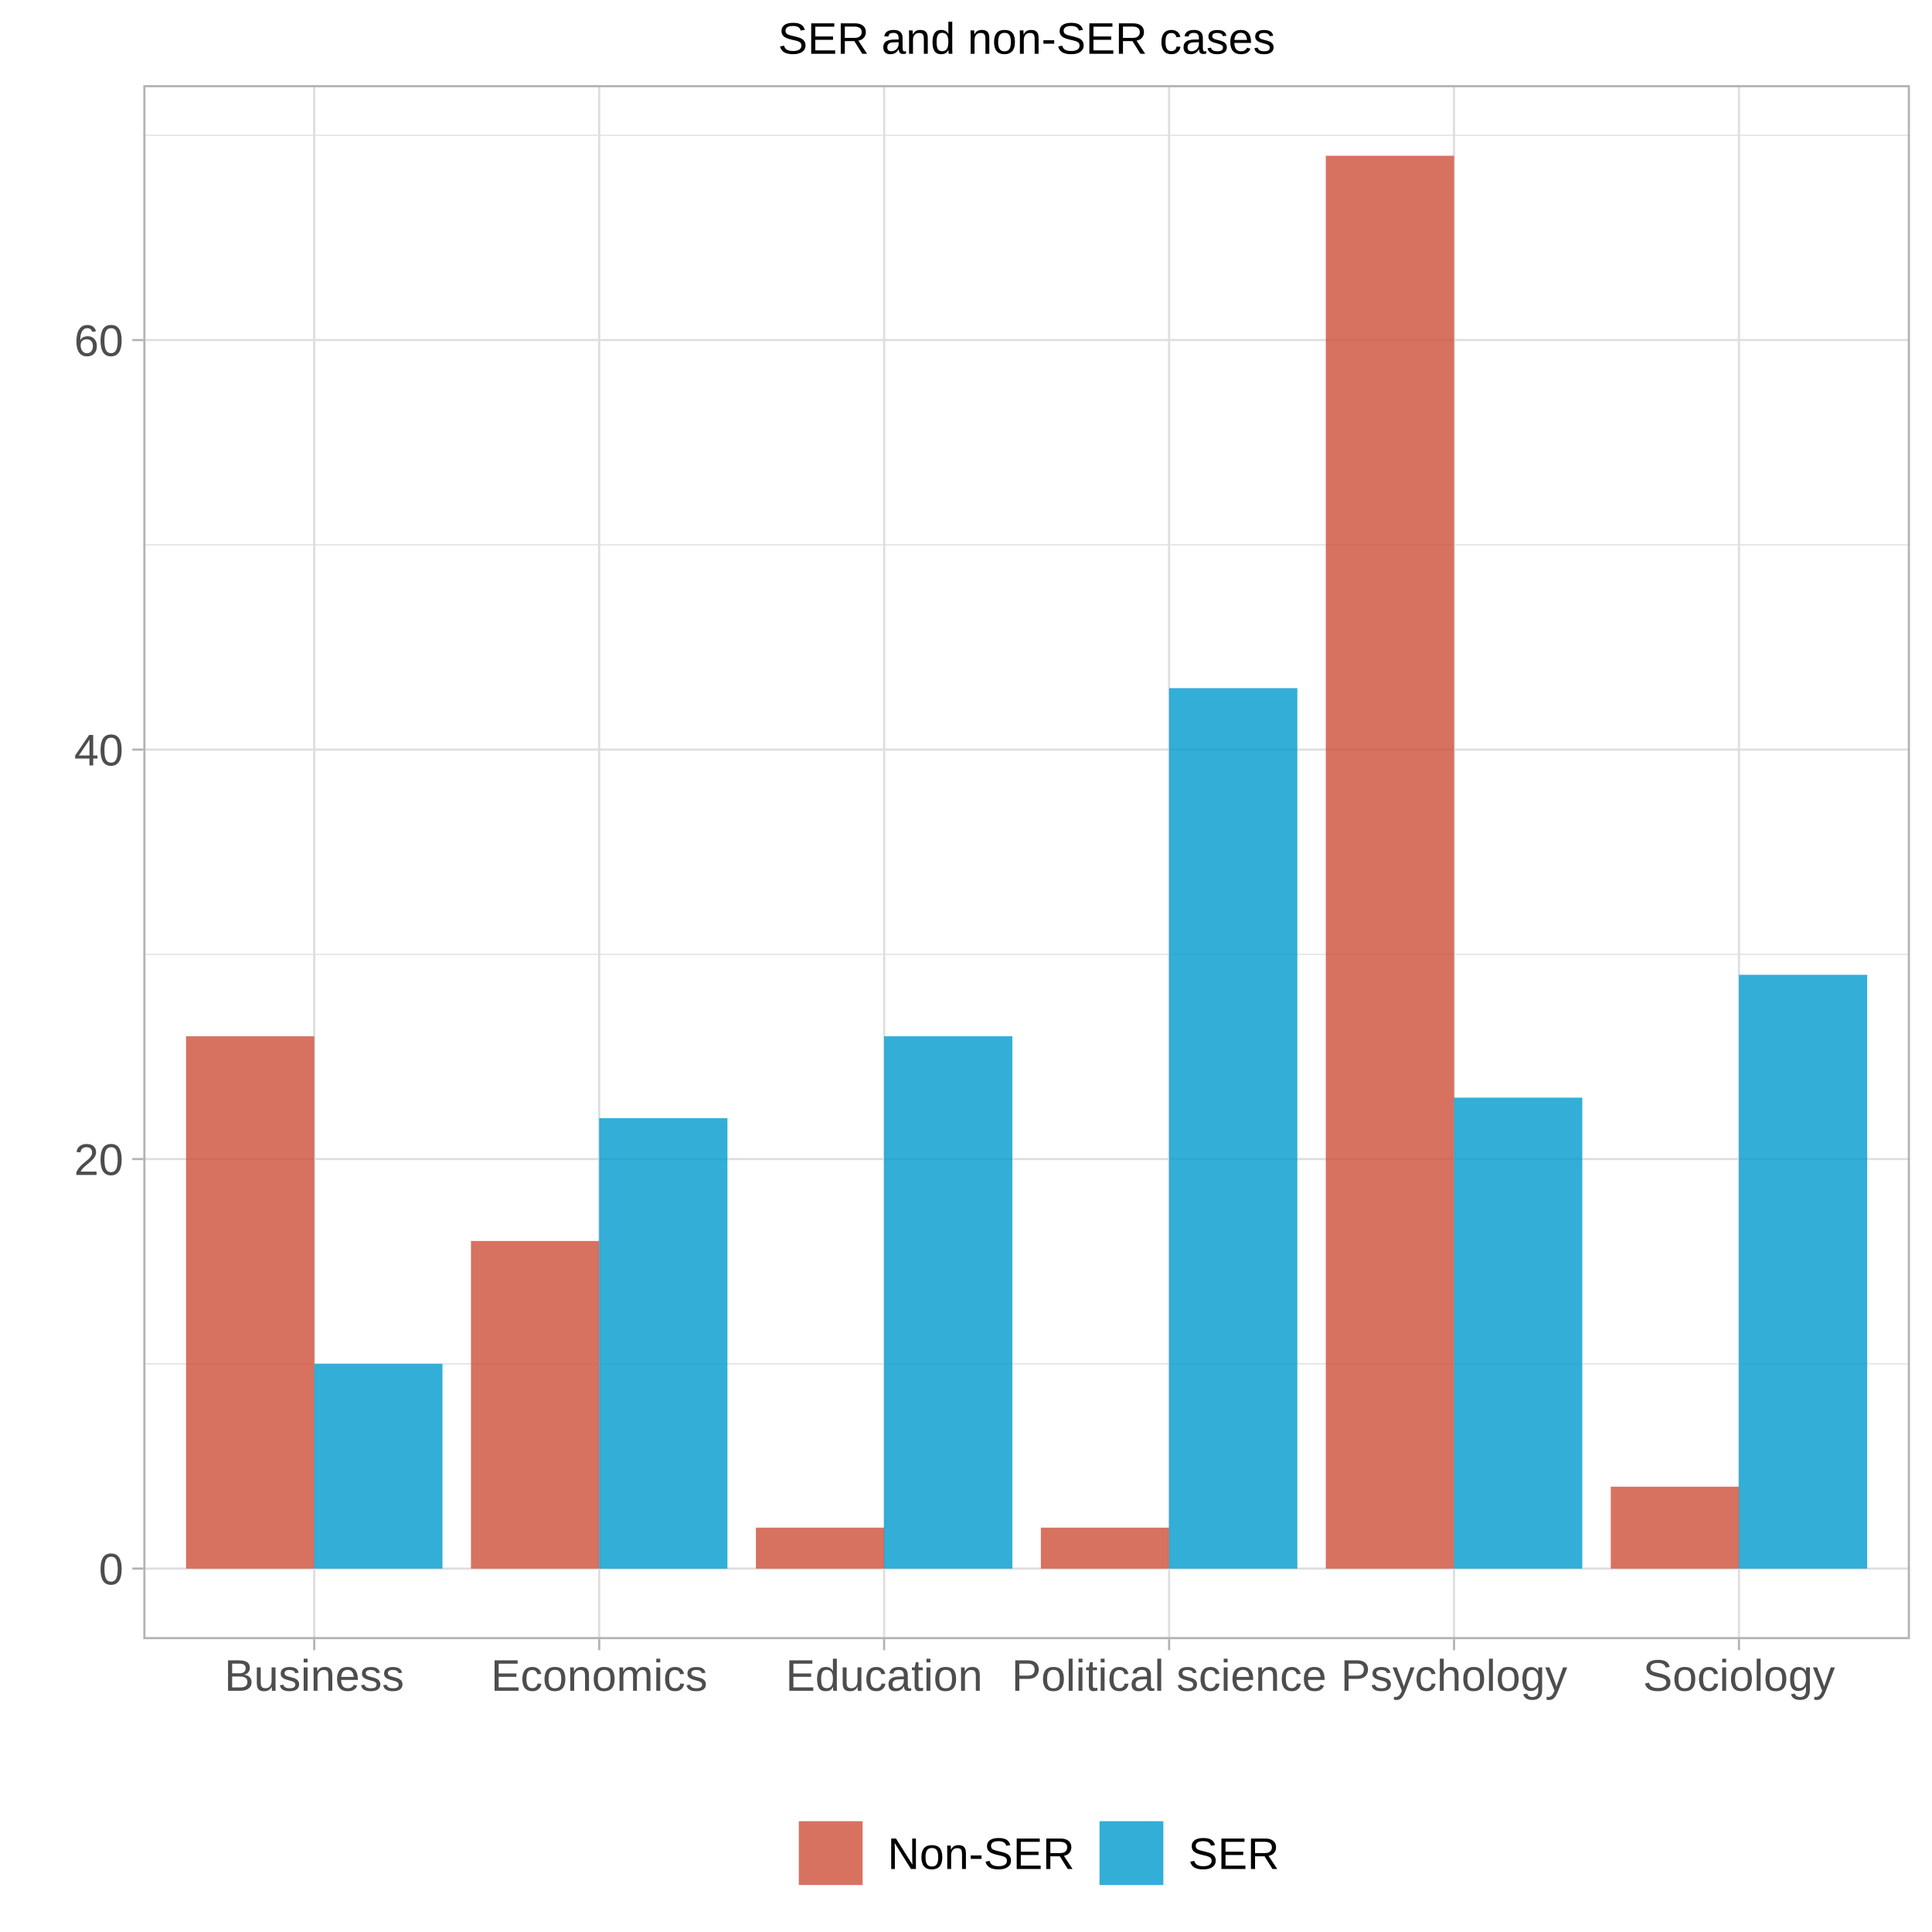
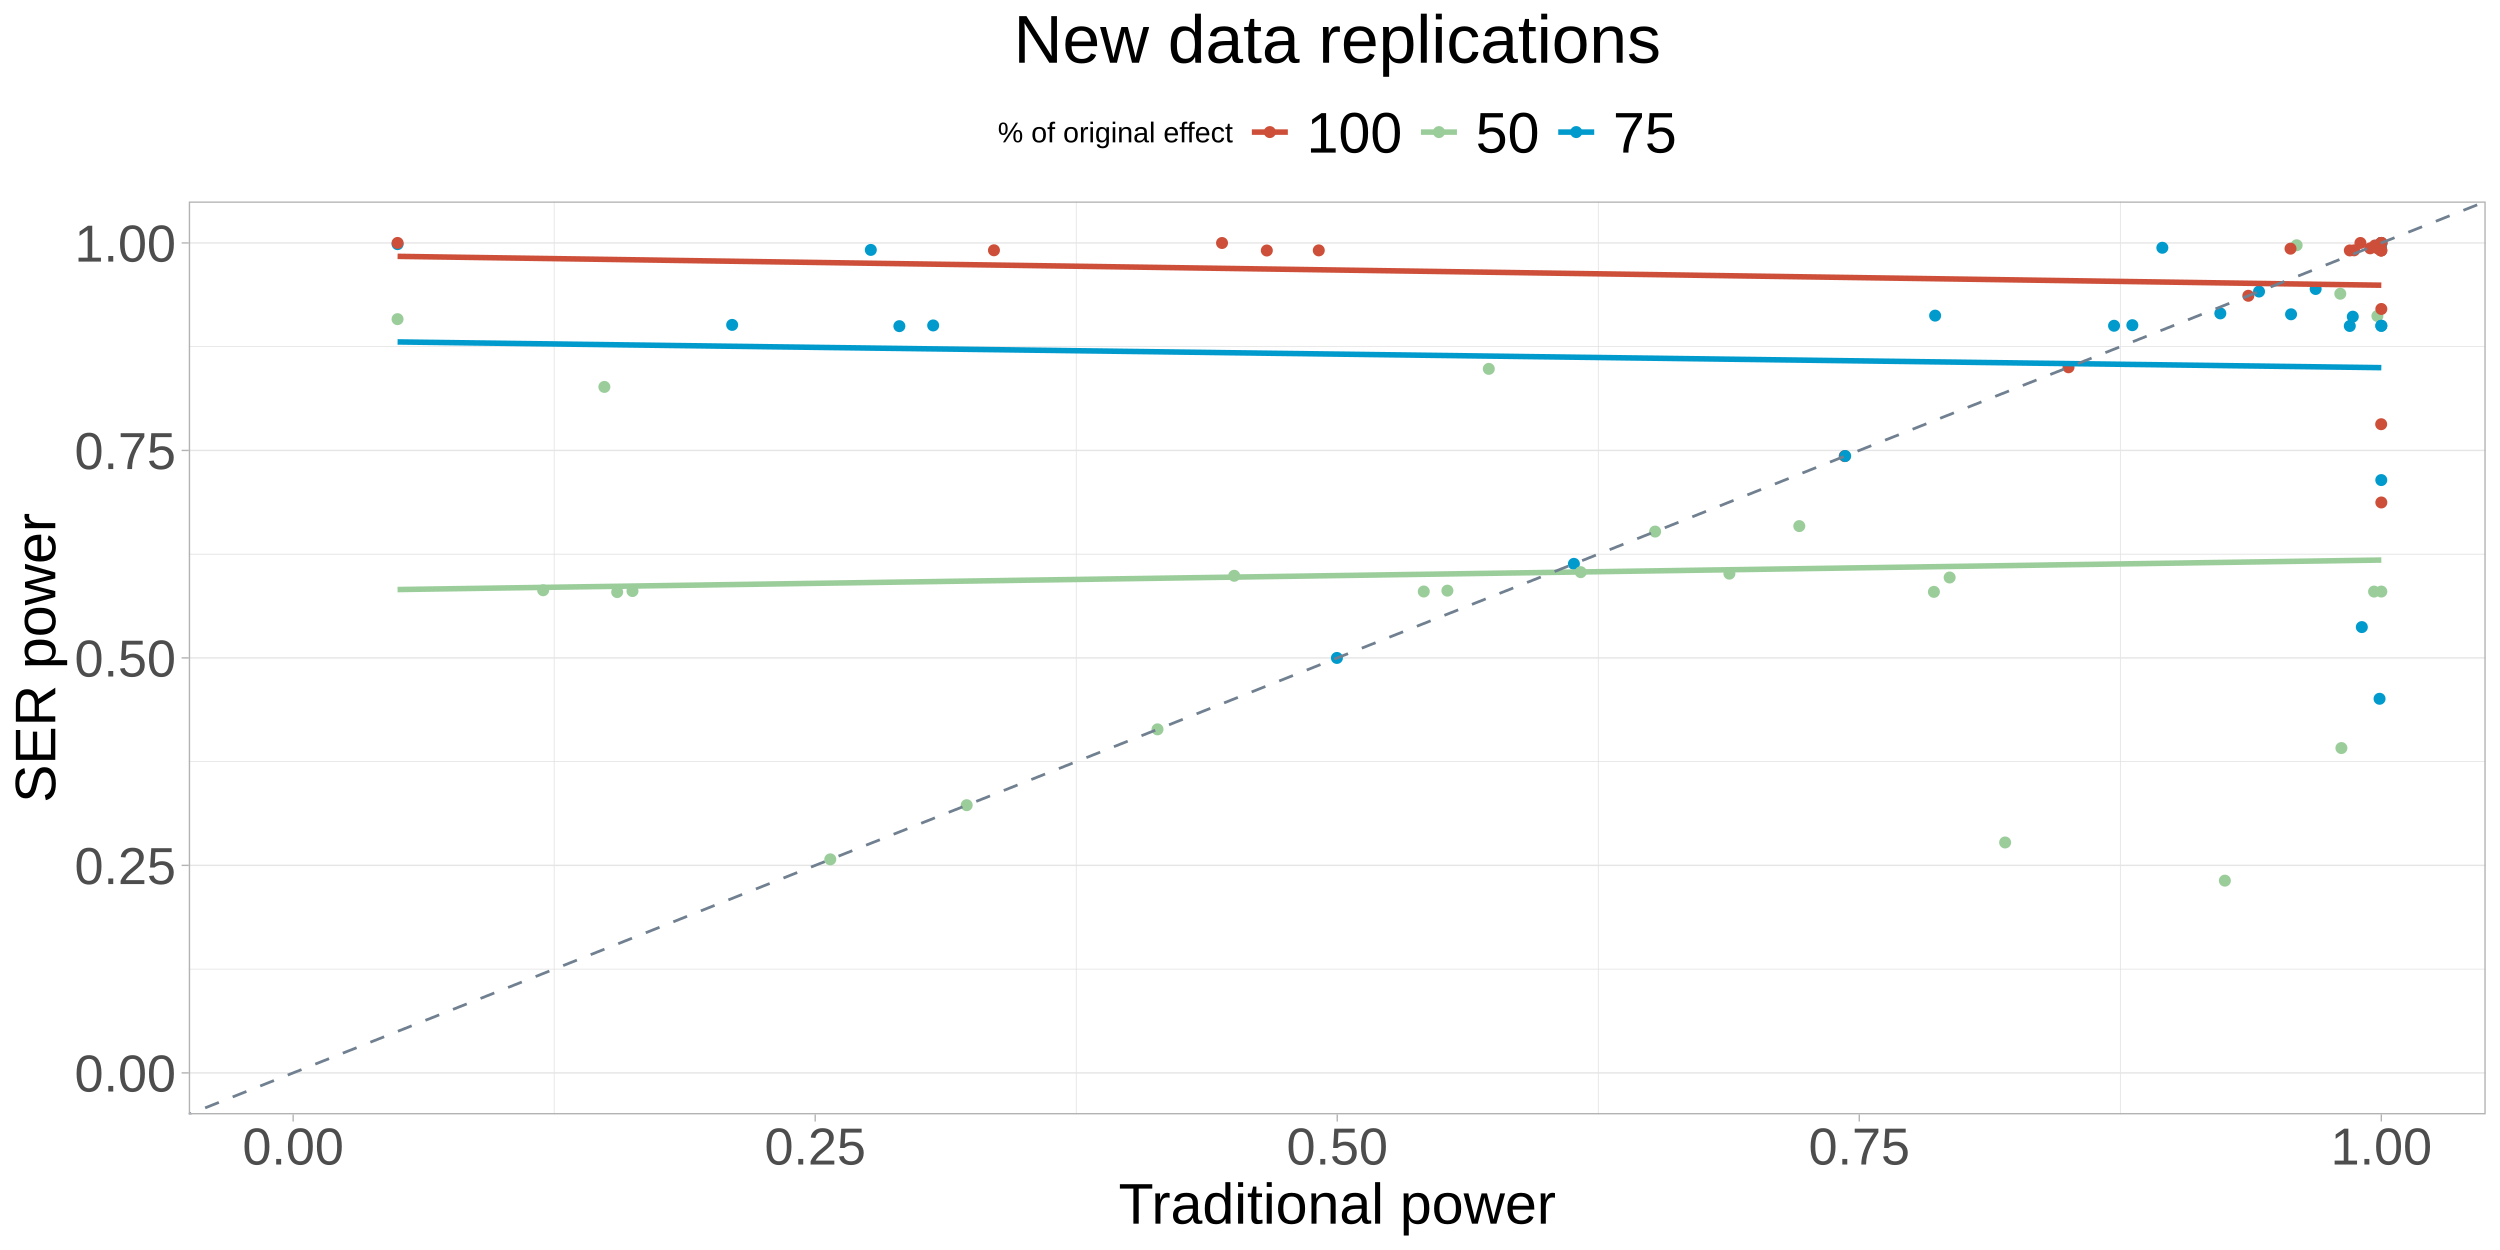
- <svg xmlns="http://www.w3.org/2000/svg" width="480.00pt" height="480.00pt" viewBox="0 0 480.00 480.00">
+ <svg xmlns="http://www.w3.org/2000/svg" width="960.00pt" height="480.00pt" viewBox="0 0 960.00 480.00">
  <g class="svglite">
    <defs>
      <style type="text/css">
    .svglite line, .svglite polyline, .svglite polygon, .svglite path, .svglite rect, .svglite circle {
      fill: none;
      stroke: #000000;
      stroke-linecap: round;
      stroke-linejoin: round;
      stroke-miterlimit: 10.00;
    }
    .svglite text {
      white-space: pre;
    }
    .svglite g.glyphgroup path {
      fill: inherit;
      stroke: none;
    }
  </style>
    </defs>
    <rect width="100%" height="100%" style="stroke: none; fill: #FFFFFF;" />
    <defs>
-       <clipPath id="cpMC4wMHw0ODAuMDB8MC4wMHw0ODAuMDA=">
-         <rect x="0.00" y="0.00" width="480.00" height="480.00" />
+       <clipPath id="cpMC4wMHw5NjAuMDB8MC4wMHw0ODAuMDA=">
+         <rect x="0.00" y="0.00" width="960.00" height="480.00" />
      </clipPath>
    </defs>
-     <g clip-path="url(#cpMC4wMHw0ODAuMDB8MC4wMHw0ODAuMDA=)">
-       <rect x="0.00" y="-0" width="480.00" height="480.00" style="stroke-width: 1.07; stroke: #FFFFFF; fill: #FFFFFF;" />
+     <g clip-path="url(#cpMC4wMHw5NjAuMDB8MC4wMHw0ODAuMDA=)">
+       <rect x="0.00" y="-0" width="960.00" height="480.00" style="stroke-width: 1.07; stroke: #FFFFFF; fill: #FFFFFF;" />
    </g>
    <defs>
-       <clipPath id="cpMzUuNjB8NDc0LjUyfDIxLjE1fDQwNy4yNg==">
-         <rect x="35.60" y="21.15" width="438.92" height="386.11" />
+       <clipPath id="cpNzIuNDh8OTU0LjUyfDc3LjM1fDQyNy45Mw==">
+         <rect x="72.48" y="77.35" width="882.04" height="350.58" />
      </clipPath>
    </defs>
-     <g clip-path="url(#cpMzUuNjB8NDc0LjUyfDIxLjE1fDQwNy4yNg==)">
-       <rect x="35.60" y="21.15" width="438.92" height="386.11" style="stroke-width: 1.07; stroke: none; fill: #FFFFFF;" />
-       <polyline points="35.60,338.84 474.52,338.84 " style="stroke-width: 0.27; stroke: #DEDEDE; stroke-linecap: butt;" />
-       <polyline points="35.60,237.10 474.52,237.10 " style="stroke-width: 0.27; stroke: #DEDEDE; stroke-linecap: butt;" />
-       <polyline points="35.60,135.36 474.52,135.36 " style="stroke-width: 0.27; stroke: #DEDEDE; stroke-linecap: butt;" />
-       <polyline points="35.60,33.62 474.52,33.62 " style="stroke-width: 0.27; stroke: #DEDEDE; stroke-linecap: butt;" />
-       <polyline points="35.60,389.71 474.52,389.71 " style="stroke-width: 0.53; stroke: #DEDEDE; stroke-linecap: butt;" />
-       <polyline points="35.60,287.97 474.52,287.97 " style="stroke-width: 0.53; stroke: #DEDEDE; stroke-linecap: butt;" />
-       <polyline points="35.60,186.23 474.52,186.23 " style="stroke-width: 0.53; stroke: #DEDEDE; stroke-linecap: butt;" />
-       <polyline points="35.60,84.49 474.52,84.49 " style="stroke-width: 0.53; stroke: #DEDEDE; stroke-linecap: butt;" />
-       <polyline points="78.07,407.26 78.07,21.15 " style="stroke-width: 0.53; stroke: #DEDEDE; stroke-linecap: butt;" />
-       <polyline points="148.87,407.26 148.87,21.15 " style="stroke-width: 0.53; stroke: #DEDEDE; stroke-linecap: butt;" />
-       <polyline points="219.66,407.26 219.66,21.15 " style="stroke-width: 0.53; stroke: #DEDEDE; stroke-linecap: butt;" />
-       <polyline points="290.46,407.26 290.46,21.15 " style="stroke-width: 0.53; stroke: #DEDEDE; stroke-linecap: butt;" />
-       <polyline points="361.25,407.26 361.25,21.15 " style="stroke-width: 0.53; stroke: #DEDEDE; stroke-linecap: butt;" />
-       <polyline points="432.04,407.26 432.04,21.15 " style="stroke-width: 0.53; stroke: #DEDEDE; stroke-linecap: butt;" />
-       <rect x="46.22" y="257.45" width="31.86" height="132.26" style="stroke-width: 1.07; stroke: none; stroke-linecap: butt; stroke-linejoin: miter; fill: #CD4F39; fill-opacity: 0.80;" />
-       <rect x="78.07" y="338.84" width="31.86" height="50.87" style="stroke-width: 1.07; stroke: none; stroke-linecap: butt; stroke-linejoin: miter; fill: #009ACD; fill-opacity: 0.80;" />
-       <rect x="117.01" y="308.32" width="31.86" height="81.39" style="stroke-width: 1.07; stroke: none; stroke-linecap: butt; stroke-linejoin: miter; fill: #CD4F39; fill-opacity: 0.80;" />
-       <rect x="148.87" y="277.80" width="31.86" height="111.92" style="stroke-width: 1.07; stroke: none; stroke-linecap: butt; stroke-linejoin: miter; fill: #009ACD; fill-opacity: 0.80;" />
-       <rect x="187.80" y="379.54" width="31.86" height="10.17" style="stroke-width: 1.07; stroke: none; stroke-linecap: butt; stroke-linejoin: miter; fill: #CD4F39; fill-opacity: 0.80;" />
-       <rect x="219.66" y="257.45" width="31.86" height="132.26" style="stroke-width: 1.07; stroke: none; stroke-linecap: butt; stroke-linejoin: miter; fill: #009ACD; fill-opacity: 0.80;" />
-       <rect x="258.60" y="379.54" width="31.86" height="10.17" style="stroke-width: 1.07; stroke: none; stroke-linecap: butt; stroke-linejoin: miter; fill: #CD4F39; fill-opacity: 0.80;" />
-       <rect x="290.46" y="170.97" width="31.86" height="218.74" style="stroke-width: 1.07; stroke: none; stroke-linecap: butt; stroke-linejoin: miter; fill: #009ACD; fill-opacity: 0.80;" />
-       <rect x="329.39" y="38.70" width="31.86" height="351.01" style="stroke-width: 1.07; stroke: none; stroke-linecap: butt; stroke-linejoin: miter; fill: #CD4F39; fill-opacity: 0.80;" />
-       <rect x="361.25" y="272.71" width="31.86" height="117.00" style="stroke-width: 1.07; stroke: none; stroke-linecap: butt; stroke-linejoin: miter; fill: #009ACD; fill-opacity: 0.80;" />
-       <rect x="400.19" y="369.36" width="31.86" height="20.35" style="stroke-width: 1.07; stroke: none; stroke-linecap: butt; stroke-linejoin: miter; fill: #CD4F39; fill-opacity: 0.80;" />
-       <rect x="432.04" y="242.19" width="31.86" height="147.52" style="stroke-width: 1.07; stroke: none; stroke-linecap: butt; stroke-linejoin: miter; fill: #009ACD; fill-opacity: 0.80;" />
-       <rect x="35.60" y="21.15" width="438.92" height="386.11" style="stroke-width: 1.07; stroke: #B3B3B3;" />
+     <g clip-path="url(#cpNzIuNDh8OTU0LjUyfDc3LjM1fDQyNy45Mw==)">
+       <rect x="72.48" y="77.35" width="882.04" height="350.58" style="stroke-width: 1.07; stroke: none; fill: #FFFFFF;" />
+       <polyline points="72.48,372.15 954.52,372.15 " style="stroke-width: 0.27; stroke: #DEDEDE; stroke-linecap: butt;" />
+       <polyline points="72.48,292.48 954.52,292.48 " style="stroke-width: 0.27; stroke: #DEDEDE; stroke-linecap: butt;" />
+       <polyline points="72.48,212.80 954.52,212.80 " style="stroke-width: 0.27; stroke: #DEDEDE; stroke-linecap: butt;" />
+       <polyline points="72.48,133.12 954.52,133.12 " style="stroke-width: 0.27; stroke: #DEDEDE; stroke-linecap: butt;" />
+       <polyline points="212.80,427.93 212.80,77.35 " style="stroke-width: 0.27; stroke: #DEDEDE; stroke-linecap: butt;" />
+       <polyline points="413.27,427.93 413.27,77.35 " style="stroke-width: 0.27; stroke: #DEDEDE; stroke-linecap: butt;" />
+       <polyline points="613.73,427.93 613.73,77.35 " style="stroke-width: 0.27; stroke: #DEDEDE; stroke-linecap: butt;" />
+       <polyline points="814.20,427.93 814.20,77.35 " style="stroke-width: 0.27; stroke: #DEDEDE; stroke-linecap: butt;" />
+       <polyline points="72.48,411.99 954.52,411.99 " style="stroke-width: 0.53; stroke: #E5E5E5; stroke-linecap: butt;" />
+       <polyline points="72.48,332.31 954.52,332.31 " style="stroke-width: 0.53; stroke: #E5E5E5; stroke-linecap: butt;" />
+       <polyline points="72.48,252.64 954.52,252.64 " style="stroke-width: 0.53; stroke: #E5E5E5; stroke-linecap: butt;" />
+       <polyline points="72.48,172.96 954.52,172.96 " style="stroke-width: 0.53; stroke: #E5E5E5; stroke-linecap: butt;" />
+       <polyline points="72.48,93.29 954.52,93.29 " style="stroke-width: 0.53; stroke: #E5E5E5; stroke-linecap: butt;" />
+       <circle cx="371.21" cy="309.19" r="1.95" style="stroke-width: 0.71; stroke: #9BCD9B; fill: #9BCD9B;" />
+       <circle cx="604.38" cy="216.52" r="1.95" style="stroke-width: 0.71; stroke: #009ACD; fill: #009ACD;" />
+       <circle cx="794.31" cy="141.03" r="1.95" style="stroke-width: 0.71; stroke: #CD4F39; fill: #CD4F39;" />
+       <circle cx="242.88" cy="226.96" r="1.95" style="stroke-width: 0.71; stroke: #9BCD9B; fill: #9BCD9B;" />
+       <circle cx="358.34" cy="124.97" r="1.95" style="stroke-width: 0.71; stroke: #009ACD; fill: #009ACD;" />
+       <circle cx="506.41" cy="96.15" r="1.95" style="stroke-width: 0.71; stroke: #CD4F39; fill: #CD4F39;" />
+       <circle cx="664.09" cy="220.28" r="1.95" style="stroke-width: 0.71; stroke: #9BCD9B; fill: #9BCD9B;" />
+       <circle cx="879.77" cy="120.69" r="1.95" style="stroke-width: 0.71; stroke: #009ACD; fill: #009ACD;" />
+       <circle cx="913.11" cy="95.41" r="1.95" style="stroke-width: 0.71; stroke: #CD4F39; fill: #CD4F39;" />
+       <circle cx="152.66" cy="122.55" r="1.95" style="stroke-width: 0.71; stroke: #9BCD9B; fill: #9BCD9B;" />
+       <circle cx="152.67" cy="93.75" r="1.95" style="stroke-width: 0.71; stroke: #009ACD; fill: #009ACD;" />
+       <circle cx="152.67" cy="93.29" r="1.95" style="stroke-width: 0.71; stroke: #CD4F39; fill: #CD4F39;" />
+       <circle cx="635.57" cy="204.12" r="1.95" style="stroke-width: 0.71; stroke: #9BCD9B; fill: #9BCD9B;" />
+       <circle cx="867.47" cy="111.95" r="1.95" style="stroke-width: 0.71; stroke: #009ACD; fill: #009ACD;" />
+       <circle cx="911.98" cy="94.26" r="1.95" style="stroke-width: 0.71; stroke: #CD4F39; fill: #CD4F39;" />
+       <circle cx="898.67" cy="112.80" r="1.95" style="stroke-width: 0.71; stroke: #9BCD9B; fill: #9BCD9B;" />
+       <circle cx="914.41" cy="93.44" r="1.95" style="stroke-width: 0.71; stroke: #009ACD; fill: #009ACD;" />
+       <circle cx="914.43" cy="93.29" r="1.95" style="stroke-width: 0.71; stroke: #CD4F39; fill: #CD4F39;" />
+       <circle cx="881.91" cy="94.18" r="1.95" style="stroke-width: 0.71; stroke: #9BCD9B; fill: #9BCD9B;" />
+       <circle cx="914.30" cy="93.29" r="1.95" style="stroke-width: 0.71; stroke: #009ACD; fill: #009ACD;" />
+       <circle cx="914.43" cy="93.29" r="1.95" style="stroke-width: 0.71; stroke: #CD4F39; fill: #CD4F39;" />
+       <circle cx="318.83" cy="329.99" r="1.95" style="stroke-width: 0.71; stroke: #9BCD9B; fill: #9BCD9B;" />
+       <circle cx="513.38" cy="252.65" r="1.95" style="stroke-width: 0.71; stroke: #009ACD; fill: #009ACD;" />
+       <circle cx="708.36" cy="175.15" r="1.95" style="stroke-width: 0.71; stroke: #CD4F39; fill: #CD4F39;" />
+       <circle cx="854.35" cy="338.17" r="1.95" style="stroke-width: 0.71; stroke: #9BCD9B; fill: #9BCD9B;" />
+       <circle cx="913.75" cy="268.33" r="1.95" style="stroke-width: 0.71; stroke: #009ACD; fill: #009ACD;" />
+       <circle cx="914.43" cy="192.95" r="1.95" style="stroke-width: 0.71; stroke: #CD4F39; fill: #CD4F39;" />
+       <circle cx="912.92" cy="121.35" r="1.95" style="stroke-width: 0.71; stroke: #9BCD9B; fill: #9BCD9B;" />
+       <circle cx="914.43" cy="93.70" r="1.95" style="stroke-width: 0.71; stroke: #009ACD; fill: #009ACD;" />
+       <circle cx="914.43" cy="93.29" r="1.95" style="stroke-width: 0.71; stroke: #CD4F39; fill: #CD4F39;" />
+       <circle cx="690.93" cy="202.02" r="1.95" style="stroke-width: 0.71; stroke: #9BCD9B; fill: #9BCD9B;" />
+       <circle cx="889.21" cy="110.97" r="1.95" style="stroke-width: 0.71; stroke: #009ACD; fill: #009ACD;" />
+       <circle cx="913.73" cy="94.16" r="1.95" style="stroke-width: 0.71; stroke: #CD4F39; fill: #CD4F39;" />
+       <circle cx="914.43" cy="227.16" r="1.95" style="stroke-width: 0.71; stroke: #9BCD9B; fill: #9BCD9B;" />
+       <circle cx="914.43" cy="125.10" r="1.95" style="stroke-width: 0.71; stroke: #009ACD; fill: #009ACD;" />
+       <circle cx="914.43" cy="96.17" r="1.95" style="stroke-width: 0.71; stroke: #CD4F39; fill: #CD4F39;" />
+       <circle cx="571.70" cy="141.65" r="1.95" style="stroke-width: 0.71; stroke: #9BCD9B; fill: #9BCD9B;" />
+       <circle cx="830.34" cy="95.14" r="1.95" style="stroke-width: 0.71; stroke: #009ACD; fill: #009ACD;" />
+       <circle cx="906.40" cy="93.30" r="1.95" style="stroke-width: 0.71; stroke: #CD4F39; fill: #CD4F39;" />
+       <circle cx="232.08" cy="148.58" r="1.95" style="stroke-width: 0.71; stroke: #9BCD9B; fill: #9BCD9B;" />
+       <circle cx="334.39" cy="95.97" r="1.95" style="stroke-width: 0.71; stroke: #009ACD; fill: #009ACD;" />
+       <circle cx="469.26" cy="93.31" r="1.95" style="stroke-width: 0.71; stroke: #CD4F39; fill: #CD4F39;" />
+       <circle cx="208.57" cy="226.66" r="1.95" style="stroke-width: 0.71; stroke: #9BCD9B; fill: #9BCD9B;" />
+       <circle cx="281.15" cy="124.76" r="1.95" style="stroke-width: 0.71; stroke: #009ACD; fill: #009ACD;" />
+       <circle cx="381.68" cy="96.11" r="1.95" style="stroke-width: 0.71; stroke: #CD4F39; fill: #CD4F39;" />
+       <circle cx="769.97" cy="323.51" r="1.95" style="stroke-width: 0.71; stroke: #9BCD9B; fill: #9BCD9B;" />
+       <circle cx="906.94" cy="240.80" r="1.95" style="stroke-width: 0.71; stroke: #009ACD; fill: #009ACD;" />
+       <circle cx="914.37" cy="162.90" r="1.95" style="stroke-width: 0.71; stroke: #CD4F39; fill: #CD4F39;" />
+       <circle cx="555.80" cy="226.81" r="1.95" style="stroke-width: 0.71; stroke: #9BCD9B; fill: #9BCD9B;" />
+       <circle cx="818.82" cy="124.87" r="1.95" style="stroke-width: 0.71; stroke: #009ACD; fill: #009ACD;" />
+       <circle cx="903.97" cy="96.13" r="1.95" style="stroke-width: 0.71; stroke: #CD4F39; fill: #CD4F39;" />
+       <circle cx="237.00" cy="227.36" r="1.95" style="stroke-width: 0.71; stroke: #9BCD9B; fill: #9BCD9B;" />
+       <circle cx="345.36" cy="125.24" r="1.95" style="stroke-width: 0.71; stroke: #009ACD; fill: #009ACD;" />
+       <circle cx="486.46" cy="96.20" r="1.95" style="stroke-width: 0.71; stroke: #CD4F39; fill: #CD4F39;" />
+       <circle cx="742.62" cy="227.28" r="1.95" style="stroke-width: 0.71; stroke: #9BCD9B; fill: #9BCD9B;" />
+       <circle cx="902.32" cy="125.18" r="1.95" style="stroke-width: 0.71; stroke: #009ACD; fill: #009ACD;" />
+       <circle cx="914.27" cy="96.19" r="1.95" style="stroke-width: 0.71; stroke: #CD4F39; fill: #CD4F39;" />
+       <circle cx="444.48" cy="280.07" r="1.95" style="stroke-width: 0.71; stroke: #9BCD9B; fill: #9BCD9B;" />
+       <circle cx="708.55" cy="175.11" r="1.95" style="stroke-width: 0.71; stroke: #009ACD; fill: #009ACD;" />
+       <circle cx="863.36" cy="113.58" r="1.95" style="stroke-width: 0.71; stroke: #CD4F39; fill: #CD4F39;" />
+       <circle cx="607.00" cy="219.71" r="1.95" style="stroke-width: 0.71; stroke: #9BCD9B; fill: #9BCD9B;" />
+       <circle cx="852.60" cy="120.34" r="1.95" style="stroke-width: 0.71; stroke: #009ACD; fill: #009ACD;" />
+       <circle cx="910.15" cy="95.36" r="1.95" style="stroke-width: 0.71; stroke: #CD4F39; fill: #CD4F39;" />
+       <circle cx="473.93" cy="221.10" r="1.95" style="stroke-width: 0.71; stroke: #9BCD9B; fill: #9BCD9B;" />
+       <circle cx="743.09" cy="121.20" r="1.95" style="stroke-width: 0.71; stroke: #009ACD; fill: #009ACD;" />
+       <circle cx="879.56" cy="95.49" r="1.95" style="stroke-width: 0.71; stroke: #CD4F39; fill: #CD4F39;" />
+       <circle cx="546.73" cy="227.14" r="1.95" style="stroke-width: 0.71; stroke: #9BCD9B; fill: #9BCD9B;" />
+       <circle cx="811.80" cy="125.09" r="1.95" style="stroke-width: 0.71; stroke: #009ACD; fill: #009ACD;" />
+       <circle cx="902.33" cy="96.17" r="1.95" style="stroke-width: 0.71; stroke: #CD4F39; fill: #CD4F39;" />
+       <circle cx="899.10" cy="287.25" r="1.95" style="stroke-width: 0.71; stroke: #9BCD9B; fill: #9BCD9B;" />
+       <circle cx="914.41" cy="184.35" r="1.95" style="stroke-width: 0.71; stroke: #009ACD; fill: #009ACD;" />
+       <circle cx="914.43" cy="118.65" r="1.95" style="stroke-width: 0.71; stroke: #CD4F39; fill: #CD4F39;" />
+       <circle cx="748.66" cy="221.76" r="1.95" style="stroke-width: 0.71; stroke: #9BCD9B; fill: #9BCD9B;" />
+       <circle cx="903.47" cy="121.60" r="1.95" style="stroke-width: 0.71; stroke: #009ACD; fill: #009ACD;" />
+       <circle cx="914.30" cy="95.56" r="1.95" style="stroke-width: 0.71; stroke: #CD4F39; fill: #CD4F39;" />
+       <circle cx="911.64" cy="227.17" r="1.95" style="stroke-width: 0.71; stroke: #9BCD9B; fill: #9BCD9B;" />
+       <circle cx="914.43" cy="125.11" r="1.95" style="stroke-width: 0.71; stroke: #009ACD; fill: #009ACD;" />
+       <circle cx="914.43" cy="96.17" r="1.95" style="stroke-width: 0.71; stroke: #CD4F39; fill: #CD4F39;" />
+       <polyline points="152.67,98.44 162.31,98.58 171.95,98.72 181.59,98.86 191.24,99.00 200.88,99.14 210.52,99.28 220.16,99.42 229.81,99.56 239.45,99.70 249.09,99.84 258.73,99.99 268.38,100.13 278.02,100.27 287.66,100.41 297.30,100.55 306.95,100.69 316.59,100.83 326.23,100.97 335.87,101.11 345.52,101.25 355.16,101.39 364.80,101.53 374.44,101.67 384.09,101.81 393.73,101.95 403.37,102.09 413.01,102.23 422.66,102.37 432.30,102.51 441.94,102.65 451.58,102.79 461.23,102.93 470.87,103.07 480.51,103.21 490.16,103.35 499.80,103.49 509.44,103.63 519.08,103.77 528.73,103.91 538.37,104.05 548.01,104.19 557.65,104.33 567.30,104.47 576.94,104.61 586.58,104.75 596.22,104.89 605.87,105.03 615.51,105.17 625.15,105.31 634.79,105.45 644.44,105.59 654.08,105.74 663.72,105.88 673.36,106.02 683.01,106.16 692.65,106.30 702.29,106.44 711.93,106.58 721.58,106.72 731.22,106.86 740.86,107.00 750.50,107.14 760.15,107.28 769.79,107.42 779.43,107.56 789.07,107.70 798.72,107.84 808.36,107.98 818.00,108.12 827.64,108.26 837.29,108.40 846.93,108.54 856.57,108.68 866.21,108.82 875.86,108.96 885.50,109.10 895.14,109.24 904.79,109.38 914.43,109.52 " style="stroke-width: 2.13; stroke: #CD4F39; stroke-linecap: butt;" />
+       <polyline points="152.66,226.39 162.31,226.24 171.95,226.10 181.59,225.96 191.23,225.81 200.88,225.67 210.52,225.53 220.16,225.38 229.81,225.24 239.45,225.10 249.09,224.95 258.73,224.81 268.38,224.67 278.02,224.52 287.66,224.38 297.30,224.24 306.95,224.09 316.59,223.95 326.23,223.81 335.87,223.66 345.52,223.52 355.16,223.38 364.80,223.23 374.44,223.09 384.09,222.95 393.73,222.80 403.37,222.66 413.01,222.52 422.66,222.37 432.30,222.23 441.94,222.09 451.58,221.94 461.23,221.80 470.87,221.66 480.51,221.51 490.15,221.37 499.80,221.23 509.44,221.08 519.08,220.94 528.72,220.80 538.37,220.65 548.01,220.51 557.65,220.37 567.30,220.22 576.94,220.08 586.58,219.94 596.22,219.79 605.87,219.65 615.51,219.51 625.15,219.36 634.79,219.22 644.44,219.08 654.08,218.93 663.72,218.79 673.36,218.65 683.01,218.50 692.65,218.36 702.29,218.22 711.93,218.07 721.58,217.93 731.22,217.79 740.86,217.64 750.50,217.50 760.15,217.36 769.79,217.21 779.43,217.07 789.07,216.92 798.72,216.78 808.36,216.64 818.00,216.49 827.64,216.35 837.29,216.21 846.93,216.06 856.57,215.92 866.21,215.78 875.86,215.63 885.50,215.49 895.14,215.35 904.79,215.20 914.43,215.06 " style="stroke-width: 2.13; stroke: #9BCD9B; stroke-linecap: butt;" />
+       <polyline points="152.67,131.30 162.31,131.43 171.95,131.55 181.59,131.68 191.24,131.80 200.88,131.93 210.52,132.05 220.16,132.18 229.81,132.30 239.45,132.43 249.09,132.55 258.73,132.68 268.38,132.80 278.02,132.93 287.66,133.05 297.30,133.18 306.95,133.30 316.59,133.43 326.23,133.55 335.87,133.68 345.52,133.80 355.16,133.93 364.80,134.05 374.44,134.18 384.09,134.30 393.73,134.43 403.37,134.55 413.01,134.68 422.66,134.80 432.30,134.93 441.94,135.05 451.58,135.18 461.23,135.30 470.87,135.43 480.51,135.55 490.15,135.68 499.80,135.80 509.44,135.93 519.08,136.05 528.73,136.18 538.37,136.30 548.01,136.43 557.65,136.55 567.30,136.68 576.94,136.80 586.58,136.93 596.22,137.05 605.87,137.18 615.51,137.30 625.15,137.43 634.79,137.55 644.44,137.68 654.08,137.80 663.72,137.93 673.36,138.05 683.01,138.18 692.65,138.30 702.29,138.43 711.93,138.55 721.58,138.68 731.22,138.80 740.86,138.93 750.50,139.05 760.15,139.18 769.79,139.30 779.43,139.43 789.07,139.55 798.72,139.68 808.36,139.80 818.00,139.93 827.64,140.05 837.29,140.18 846.93,140.30 856.57,140.43 866.21,140.55 875.86,140.68 885.50,140.80 895.14,140.93 904.79,141.05 914.43,141.18 " style="stroke-width: 2.13; stroke: #009ACD; stroke-linecap: butt;" />
+       <line x1="-809.56" y1="778.50" x2="1836.56" y2="-273.22" style="stroke-width: 1.07; stroke: #708090; stroke-dasharray: 5.69,5.69; stroke-linecap: butt;" />
+       <rect x="72.48" y="77.35" width="882.04" height="350.58" style="stroke-width: 1.07; stroke: #B3B3B3;" />
    </g>
-     <g clip-path="url(#cpMC4wMHw0ODAuMDB8MC4wMHw0ODAuMDA=)">
-       <text x="30.66" y="393.65" text-anchor="end" style="font-size: 11.00px;fill: #4D4D4D; font-family: &quot;Arial&quot;;" textLength="6.12px" lengthAdjust="spacingAndGlyphs">0</text>
-       <text x="30.66" y="291.91" text-anchor="end" style="font-size: 11.00px;fill: #4D4D4D; font-family: &quot;Arial&quot;;" textLength="12.25px" lengthAdjust="spacingAndGlyphs">20</text>
-       <text x="30.66" y="190.17" text-anchor="end" style="font-size: 11.00px;fill: #4D4D4D; font-family: &quot;Arial&quot;;" textLength="12.25px" lengthAdjust="spacingAndGlyphs">40</text>
-       <text x="30.66" y="88.43" text-anchor="end" style="font-size: 11.00px;fill: #4D4D4D; font-family: &quot;Arial&quot;;" textLength="12.25px" lengthAdjust="spacingAndGlyphs">60</text>
-       <polyline points="32.86,389.71 35.60,389.71 " style="stroke-width: 0.53; stroke: #B3B3B3; stroke-linecap: butt;" />
-       <polyline points="32.86,287.97 35.60,287.97 " style="stroke-width: 0.53; stroke: #B3B3B3; stroke-linecap: butt;" />
-       <polyline points="32.86,186.23 35.60,186.23 " style="stroke-width: 0.53; stroke: #B3B3B3; stroke-linecap: butt;" />
-       <polyline points="32.86,84.49 35.60,84.49 " style="stroke-width: 0.53; stroke: #B3B3B3; stroke-linecap: butt;" />
-       <polyline points="78.07,410.00 78.07,407.26 " style="stroke-width: 0.53; stroke: #B3B3B3; stroke-linecap: butt;" />
-       <polyline points="148.87,410.00 148.87,407.26 " style="stroke-width: 0.53; stroke: #B3B3B3; stroke-linecap: butt;" />
-       <polyline points="219.66,410.00 219.66,407.26 " style="stroke-width: 0.53; stroke: #B3B3B3; stroke-linecap: butt;" />
-       <polyline points="290.46,410.00 290.46,407.26 " style="stroke-width: 0.53; stroke: #B3B3B3; stroke-linecap: butt;" />
-       <polyline points="361.25,410.00 361.25,407.26 " style="stroke-width: 0.53; stroke: #B3B3B3; stroke-linecap: butt;" />
-       <polyline points="432.04,410.00 432.04,407.26 " style="stroke-width: 0.53; stroke: #B3B3B3; stroke-linecap: butt;" />
-       <text x="78.07" y="420.07" text-anchor="middle" style="font-size: 11.00px;fill: #4D4D4D; font-family: &quot;Arial&quot;;" textLength="44.66px" lengthAdjust="spacingAndGlyphs">Business</text>
-       <text x="148.87" y="420.07" text-anchor="middle" style="font-size: 11.00px;fill: #4D4D4D; font-family: &quot;Arial&quot;;" textLength="53.81px" lengthAdjust="spacingAndGlyphs">Economics</text>
-       <text x="219.66" y="420.07" text-anchor="middle" style="font-size: 11.00px;fill: #4D4D4D; font-family: &quot;Arial&quot;;" textLength="48.97px" lengthAdjust="spacingAndGlyphs">Education</text>
-       <text x="290.46" y="420.07" text-anchor="middle" style="font-size: 11.00px;fill: #4D4D4D; font-family: &quot;Arial&quot;;" textLength="78.28px" lengthAdjust="spacingAndGlyphs">Political science</text>
-       <text x="361.25" y="420.07" text-anchor="middle" style="font-size: 11.00px;fill: #4D4D4D; font-family: &quot;Arial&quot;;" textLength="56.28px" lengthAdjust="spacingAndGlyphs">Psychology</text>
-       <text x="432.04" y="420.07" text-anchor="middle" style="font-size: 11.00px;fill: #4D4D4D; font-family: &quot;Arial&quot;;" textLength="47.72px" lengthAdjust="spacingAndGlyphs">Sociology</text>
-       <rect x="186.79" y="446.28" width="136.53" height="28.24" style="stroke-width: 1.07; stroke: none; fill: #FFFFFF;" />
-       <rect x="197.75" y="451.76" width="17.28" height="17.28" style="stroke-width: 1.07; stroke: none; fill: #FFFFFF;" />
-       <rect x="198.46" y="452.47" width="15.86" height="15.86" style="stroke-width: 1.07; stroke: none; stroke-linecap: butt; stroke-linejoin: miter; fill: #CD4F39; fill-opacity: 0.80;" />
-       <rect x="272.46" y="451.76" width="17.28" height="17.28" style="stroke-width: 1.07; stroke: none; fill: #FFFFFF;" />
-       <rect x="273.17" y="452.47" width="15.86" height="15.86" style="stroke-width: 1.07; stroke: none; stroke-linecap: butt; stroke-linejoin: miter; fill: #009ACD; fill-opacity: 0.80;" />
-       <text x="220.51" y="464.34" style="font-size: 11.00px; font-family: &quot;Arial&quot;;" textLength="46.47px" lengthAdjust="spacingAndGlyphs">Non-SER</text>
-       <text x="295.22" y="464.34" style="font-size: 11.00px; font-family: &quot;Arial&quot;;" textLength="22.62px" lengthAdjust="spacingAndGlyphs">SER</text>
-       <text x="255.06" y="13.36" text-anchor="middle" style="font-size: 11.00px; font-family: &quot;Arial&quot;;" textLength="123.59px" lengthAdjust="spacingAndGlyphs">SER and non-SER cases</text>
+     <g clip-path="url(#cpMC4wMHw5NjAuMDB8MC4wMHw0ODAuMDA=)">
+       <text x="67.55" y="419.15" text-anchor="end" style="font-size: 20.00px;fill: #4D4D4D; font-family: &quot;Arial&quot;;" textLength="38.94px" lengthAdjust="spacingAndGlyphs">0.00</text>
+       <text x="67.55" y="339.48" text-anchor="end" style="font-size: 20.00px;fill: #4D4D4D; font-family: &quot;Arial&quot;;" textLength="38.94px" lengthAdjust="spacingAndGlyphs">0.25</text>
+       <text x="67.55" y="259.80" text-anchor="end" style="font-size: 20.00px;fill: #4D4D4D; font-family: &quot;Arial&quot;;" textLength="38.94px" lengthAdjust="spacingAndGlyphs">0.50</text>
+       <text x="67.55" y="180.12" text-anchor="end" style="font-size: 20.00px;fill: #4D4D4D; font-family: &quot;Arial&quot;;" textLength="38.94px" lengthAdjust="spacingAndGlyphs">0.75</text>
+       <text x="67.55" y="100.45" text-anchor="end" style="font-size: 20.00px;fill: #4D4D4D; font-family: &quot;Arial&quot;;" textLength="38.94px" lengthAdjust="spacingAndGlyphs">1.00</text>
+       <polyline points="69.74,411.99 72.48,411.99 " style="stroke-width: 0.53; stroke: #B3B3B3; stroke-linecap: butt;" />
+       <polyline points="69.74,332.31 72.48,332.31 " style="stroke-width: 0.53; stroke: #B3B3B3; stroke-linecap: butt;" />
+       <polyline points="69.74,252.64 72.48,252.64 " style="stroke-width: 0.53; stroke: #B3B3B3; stroke-linecap: butt;" />
+       <polyline points="69.74,172.96 72.48,172.96 " style="stroke-width: 0.53; stroke: #B3B3B3; stroke-linecap: butt;" />
+       <polyline points="69.74,93.29 72.48,93.29 " style="stroke-width: 0.53; stroke: #B3B3B3; stroke-linecap: butt;" />
+       <polyline points="112.57,430.67 112.57,427.93 " style="stroke-width: 0.53; stroke: #B3B3B3; stroke-linecap: butt;" />
+       <polyline points="313.04,430.67 313.04,427.93 " style="stroke-width: 0.53; stroke: #B3B3B3; stroke-linecap: butt;" />
+       <polyline points="513.50,430.67 513.50,427.93 " style="stroke-width: 0.53; stroke: #B3B3B3; stroke-linecap: butt;" />
+       <polyline points="713.96,430.67 713.96,427.93 " style="stroke-width: 0.53; stroke: #B3B3B3; stroke-linecap: butt;" />
+       <polyline points="914.43,430.67 914.43,427.93 " style="stroke-width: 0.53; stroke: #B3B3B3; stroke-linecap: butt;" />
+       <text x="112.57" y="447.18" text-anchor="middle" style="font-size: 20.00px;fill: #4D4D4D; font-family: &quot;Arial&quot;;" textLength="38.94px" lengthAdjust="spacingAndGlyphs">0.00</text>
+       <text x="313.04" y="447.18" text-anchor="middle" style="font-size: 20.00px;fill: #4D4D4D; font-family: &quot;Arial&quot;;" textLength="38.94px" lengthAdjust="spacingAndGlyphs">0.25</text>
+       <text x="513.50" y="447.18" text-anchor="middle" style="font-size: 20.00px;fill: #4D4D4D; font-family: &quot;Arial&quot;;" textLength="38.94px" lengthAdjust="spacingAndGlyphs">0.50</text>
+       <text x="713.96" y="447.18" text-anchor="middle" style="font-size: 20.00px;fill: #4D4D4D; font-family: &quot;Arial&quot;;" textLength="38.94px" lengthAdjust="spacingAndGlyphs">0.75</text>
+       <text x="914.43" y="447.18" text-anchor="middle" style="font-size: 20.00px;fill: #4D4D4D; font-family: &quot;Arial&quot;;" textLength="38.94px" lengthAdjust="spacingAndGlyphs">1.00</text>
+       <text x="513.50" y="469.88" text-anchor="middle" style="font-size: 22.00px; font-family: &quot;Arial&quot;;" textLength="167.94px" lengthAdjust="spacingAndGlyphs">Traditional power</text>
+       <text transform="translate(21.23,252.64) rotate(-90)" text-anchor="middle" style="font-size: 22.00px; font-family: &quot;Arial&quot;;" textLength="111.27px" lengthAdjust="spacingAndGlyphs">SER power</text>
+       <rect x="377.66" y="35.04" width="271.68" height="31.35" style="stroke-width: 1.07; stroke: none; fill: #FFFFFF;" />
+       <text x="383.14" y="54.66" style="font-size: 11.00px; font-family: &quot;Arial&quot;;" textLength="90.36px" lengthAdjust="spacingAndGlyphs">% of original effect</text>
+       <rect x="478.98" y="40.52" width="17.28" height="20.39" style="stroke-width: 1.07; stroke: none; fill: #FFFFFF;" />
+       <circle cx="487.62" cy="50.72" r="1.95" style="stroke-width: 0.71; stroke: #CD4F39; fill: #CD4F39;" />
+       <line x1="480.71" y1="50.72" x2="494.53" y2="50.72" style="stroke-width: 2.13; stroke: #CD4F39; stroke-linecap: butt;" />
+       <rect x="543.92" y="40.52" width="17.28" height="20.39" style="stroke-width: 1.07; stroke: none; fill: #FFFFFF;" />
+       <circle cx="552.56" cy="50.72" r="1.95" style="stroke-width: 0.71; stroke: #9BCD9B; fill: #9BCD9B;" />
+       <line x1="545.65" y1="50.72" x2="559.47" y2="50.72" style="stroke-width: 2.13; stroke: #9BCD9B; stroke-linecap: butt;" />
+       <rect x="596.63" y="40.52" width="17.28" height="20.39" style="stroke-width: 1.07; stroke: none; fill: #FFFFFF;" />
+       <circle cx="605.27" cy="50.72" r="1.95" style="stroke-width: 0.71; stroke: #009ACD; fill: #009ACD;" />
+       <line x1="598.36" y1="50.72" x2="612.18" y2="50.72" style="stroke-width: 2.13; stroke: #009ACD; stroke-linecap: butt;" />
+       <text x="501.74" y="58.59" style="font-size: 22.00px; font-family: &quot;Arial&quot;;" textLength="36.70px" lengthAdjust="spacingAndGlyphs">100</text>
+       <text x="566.68" y="58.59" style="font-size: 22.00px; font-family: &quot;Arial&quot;;" textLength="24.47px" lengthAdjust="spacingAndGlyphs">50</text>
+       <text x="619.39" y="58.59" style="font-size: 22.00px; font-family: &quot;Arial&quot;;" textLength="24.47px" lengthAdjust="spacingAndGlyphs">75</text>
+       <text x="513.50" y="24.09" text-anchor="middle" style="font-size: 26.00px; font-family: &quot;Arial&quot;;" textLength="248.52px" lengthAdjust="spacingAndGlyphs">New data replications</text>
    </g>
  </g>
</svg>
